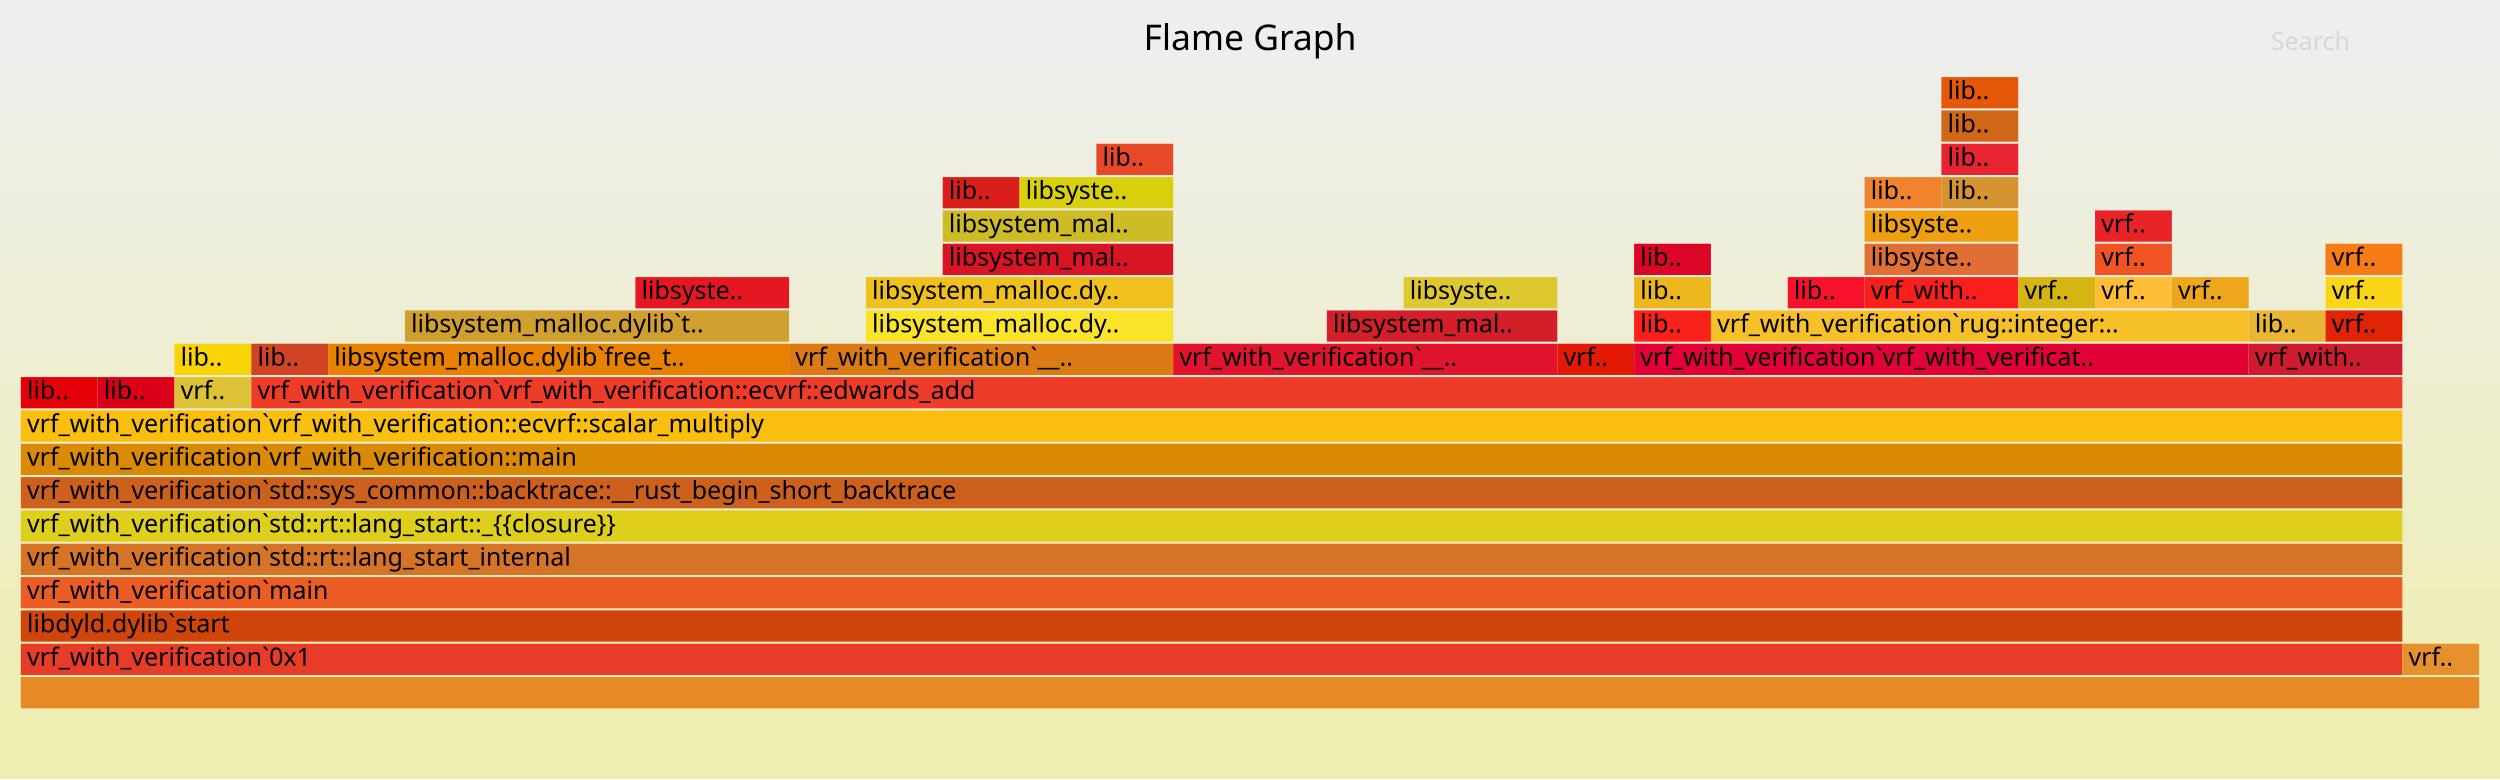
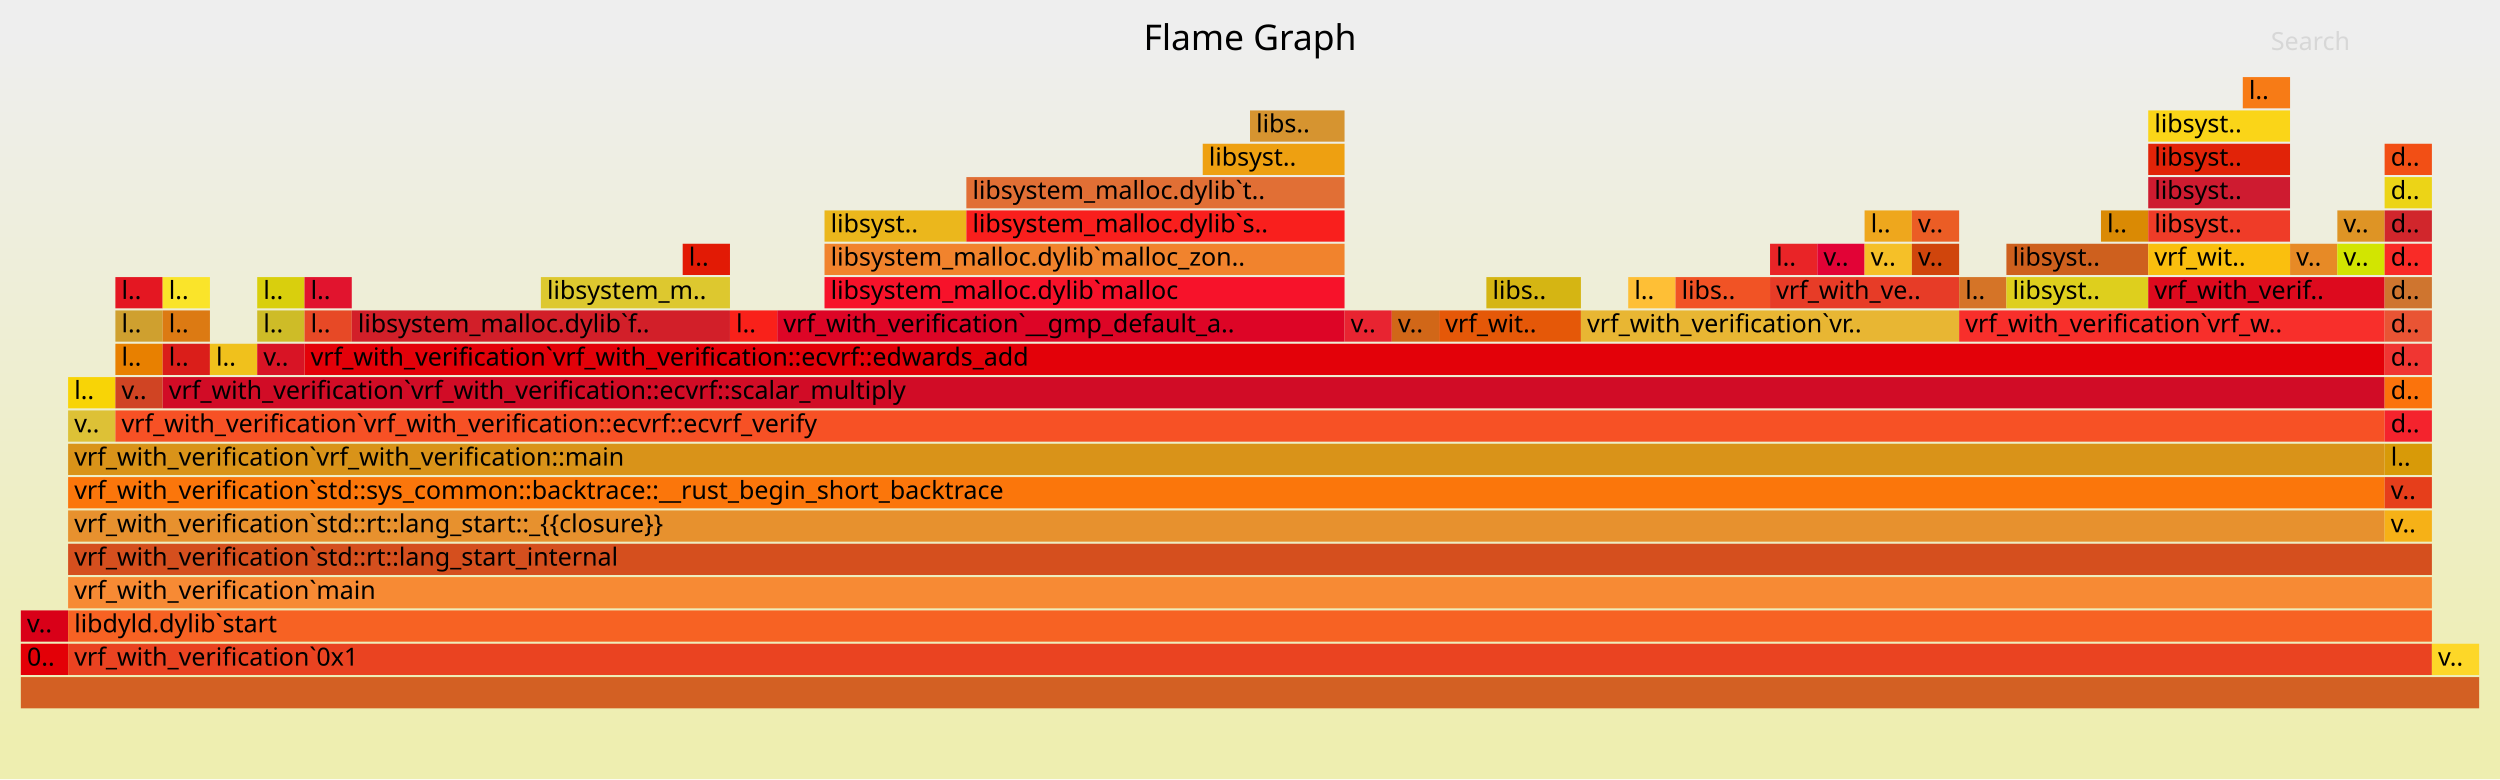
<svg xmlns="http://www.w3.org/2000/svg" xmlns:ns1="http://github.com/jonhoo/inferno" version="1.1" width="1200" height="374" viewBox="0 0 1200 374">
  <defs>
    <linearGradient id="background" y1="0" y2="1" x1="0" x2="0">
      <stop stop-color="#eeeeee" offset="5%" />
      <stop stop-color="#eeeeb0" offset="95%" />
    </linearGradient>
  </defs>
  <style type="text/css">
text { font-family:"Verdana"; font-size:12px; fill:rgb(0,0,0); }
#title { text-anchor:middle; font-size:17px; }
#search { opacity:0.1; cursor:pointer; }
#search:hover, #search.show { opacity:1; }
#subtitle { text-anchor:middle; font-color:rgb(160,160,160); }
#unzoom { cursor:pointer; }
#frames &gt; *:hover { stroke:black; stroke-width:0.5; cursor:pointer; }
.hide { display:none; }
.parent { opacity:0.5; }
</style>
  <rect x="0" y="0" width="100%" height="374" fill="url(#background)" />
  <text id="title" x="50%" y="24.00">Flame Graph</text>
  <text id="details" x="10" y="357.00"> </text>
  <text id="unzoom" class="hide" x="10" y="24.00">Reset Zoom</text>
  <text id="search" x="1090" y="24.00">Search</text>
  <text id="matched" x="1090" y="357.00"> </text>
-   <svg id="frames" x="10" width="1180" total_samples="32">
-     <g>
-       <rect x="0%" y="181" width="3.125%" height="15" fill="rgb(227,0,7)" ns1:x="0" ns1:w="1" />
-       <text x="0.25%" y="191.50">lib..</text>
-     </g>
-     <g>
-       <rect x="3.125%" y="181" width="3.125%" height="15" fill="rgb(217,0,24)" ns1:x="1" ns1:w="1" />
-       <text x="3.375%" y="191.50">lib..</text>
-     </g>
-     <g>
-       <rect x="6.25%" y="181" width="3.125%" height="15" fill="rgb(221,193,54)" ns1:x="2" ns1:w="1" />
-       <text x="6.5%" y="191.50">vrf..</text>
-     </g>
-     <g>
-       <rect x="6.25%" y="165" width="3.125%" height="15" fill="rgb(248,212,6)" ns1:x="2" ns1:w="1" />
-       <text x="6.5%" y="175.50">lib..</text>
-     </g>
-     <g>
-       <rect x="9.375%" y="165" width="3.125%" height="15" fill="rgb(208,68,35)" ns1:x="3" ns1:w="1" />
-       <text x="9.625%" y="175.50">lib..</text>
-     </g>
-     <g>
-       <rect x="12.5%" y="165" width="18.75%" height="15" fill="rgb(232,128,0)" ns1:x="4" ns1:w="6" />
-       <text x="12.75%" y="175.50">libsystem_malloc.dylib`free_t..</text>
-     </g>
-     <g>
-       <rect x="15.625%" y="149" width="15.625%" height="15" fill="rgb(207,160,47)" ns1:x="5" ns1:w="5" />
-       <text x="15.875%" y="159.50">libsystem_malloc.dylib`t..</text>
-     </g>
-     <g>
-       <rect x="25%" y="133" width="6.25%" height="15" fill="rgb(228,23,34)" ns1:x="8" ns1:w="2" />
-       <text x="25.25%" y="143.50">libsyste..</text>
-     </g>
-     <g>
-       <rect x="37.5%" y="85" width="3.125%" height="15" fill="rgb(218,30,26)" ns1:x="12" ns1:w="1" />
-       <text x="37.75%" y="95.50">lib..</text>
-     </g>
-     <g>
-       <rect x="31.25%" y="165" width="15.625%" height="15" fill="rgb(220,122,19)" ns1:x="10" ns1:w="5" />
-       <text x="31.5%" y="175.50">vrf_with_verification`__..</text>
-     </g>
-     <g>
-       <rect x="34.375%" y="149" width="12.5%" height="15" fill="rgb(250,228,42)" ns1:x="11" ns1:w="4" />
-       <text x="34.625%" y="159.50">libsystem_malloc.dy..</text>
-     </g>
-     <g>
-       <rect x="34.375%" y="133" width="12.5%" height="15" fill="rgb(240,193,28)" ns1:x="11" ns1:w="4" />
-       <text x="34.625%" y="143.50">libsystem_malloc.dy..</text>
-     </g>
-     <g>
-       <rect x="37.5%" y="117" width="9.375%" height="15" fill="rgb(216,20,37)" ns1:x="12" ns1:w="3" />
-       <text x="37.75%" y="127.50">libsystem_mal..</text>
-     </g>
-     <g>
-       <rect x="37.5%" y="101" width="9.375%" height="15" fill="rgb(206,188,39)" ns1:x="12" ns1:w="3" />
-       <text x="37.75%" y="111.50">libsystem_mal..</text>
-     </g>
-     <g>
-       <rect x="40.625%" y="85" width="6.25%" height="15" fill="rgb(217,207,13)" ns1:x="13" ns1:w="2" />
-       <text x="40.875%" y="95.50">libsyste..</text>
-     </g>
-     <g>
-       <rect x="43.75%" y="69" width="3.125%" height="15" fill="rgb(231,73,38)" ns1:x="14" ns1:w="1" />
-       <text x="44%" y="79.50">lib..</text>
-     </g>
-     <g>
-       <rect x="46.875%" y="165" width="15.625%" height="15" fill="rgb(225,20,46)" ns1:x="15" ns1:w="5" />
-       <text x="47.125%" y="175.50">vrf_with_verification`__..</text>
-     </g>
-     <g>
-       <rect x="53.125%" y="149" width="9.375%" height="15" fill="rgb(210,31,41)" ns1:x="17" ns1:w="3" />
-       <text x="53.375%" y="159.50">libsystem_mal..</text>
-     </g>
-     <g>
-       <rect x="56.25%" y="133" width="6.25%" height="15" fill="rgb(221,200,47)" ns1:x="18" ns1:w="2" />
-       <text x="56.5%" y="143.50">libsyste..</text>
-     </g>
-     <g>
-       <rect x="62.5%" y="165" width="3.125%" height="15" fill="rgb(226,26,5)" ns1:x="20" ns1:w="1" />
-       <text x="62.75%" y="175.50">vrf..</text>
-     </g>
-     <g>
-       <rect x="65.625%" y="149" width="3.125%" height="15" fill="rgb(249,33,26)" ns1:x="21" ns1:w="1" />
-       <text x="65.875%" y="159.50">lib..</text>
-     </g>
-     <g>
-       <rect x="65.625%" y="133" width="3.125%" height="15" fill="rgb(235,183,28)" ns1:x="21" ns1:w="1" />
-       <text x="65.875%" y="143.50">lib..</text>
-     </g>
-     <g>
-       <rect x="65.625%" y="117" width="3.125%" height="15" fill="rgb(221,5,38)" ns1:x="21" ns1:w="1" />
-       <text x="65.875%" y="127.50">lib..</text>
-     </g>
-     <g>
-       <rect x="71.875%" y="133" width="3.125%" height="15" fill="rgb(247,18,42)" ns1:x="23" ns1:w="1" />
-       <text x="72.125%" y="143.50">lib..</text>
-     </g>
-     <g>
-       <rect x="75%" y="85" width="3.125%" height="15" fill="rgb(241,131,45)" ns1:x="24" ns1:w="1" />
-       <text x="75.25%" y="95.50">lib..</text>
-     </g>
-     <g>
-       <rect x="75%" y="133" width="6.25%" height="15" fill="rgb(249,31,29)" ns1:x="24" ns1:w="2" />
-       <text x="75.25%" y="143.50">vrf_with..</text>
-     </g>
-     <g>
-       <rect x="75%" y="117" width="6.25%" height="15" fill="rgb(225,111,53)" ns1:x="24" ns1:w="2" />
-       <text x="75.25%" y="127.50">libsyste..</text>
-     </g>
-     <g>
-       <rect x="75%" y="101" width="6.25%" height="15" fill="rgb(238,160,17)" ns1:x="24" ns1:w="2" />
-       <text x="75.25%" y="111.50">libsyste..</text>
-     </g>
-     <g>
-       <rect x="78.125%" y="85" width="3.125%" height="15" fill="rgb(214,148,48)" ns1:x="25" ns1:w="1" />
-       <text x="78.375%" y="95.50">lib..</text>
-     </g>
-     <g>
-       <rect x="78.125%" y="69" width="3.125%" height="15" fill="rgb(232,36,49)" ns1:x="25" ns1:w="1" />
-       <text x="78.375%" y="79.50">lib..</text>
-     </g>
-     <g>
-       <rect x="78.125%" y="53" width="3.125%" height="15" fill="rgb(209,103,24)" ns1:x="25" ns1:w="1" />
-       <text x="78.375%" y="63.50">lib..</text>
-     </g>
-     <g>
-       <rect x="78.125%" y="37" width="3.125%" height="15" fill="rgb(229,88,8)" ns1:x="25" ns1:w="1" />
-       <text x="78.375%" y="47.50">lib..</text>
-     </g>
-     <g>
-       <rect x="81.25%" y="133" width="3.125%" height="15" fill="rgb(213,181,19)" ns1:x="26" ns1:w="1" />
-       <text x="81.5%" y="143.50">vrf..</text>
-     </g>
-     <g>
-       <rect x="84.375%" y="133" width="3.125%" height="15" fill="rgb(254,191,54)" ns1:x="27" ns1:w="1" />
-       <text x="84.625%" y="143.50">vrf..</text>
-     </g>
-     <g>
-       <rect x="84.375%" y="117" width="3.125%" height="15" fill="rgb(241,83,37)" ns1:x="27" ns1:w="1" />
-       <text x="84.625%" y="127.50">vrf..</text>
-     </g>
-     <g>
-       <rect x="84.375%" y="101" width="3.125%" height="15" fill="rgb(233,36,39)" ns1:x="27" ns1:w="1" />
-       <text x="84.625%" y="111.50">vrf..</text>
-     </g>
-     <g>
-       <rect x="65.625%" y="165" width="25%" height="15" fill="rgb(226,3,54)" ns1:x="21" ns1:w="8" />
-       <text x="65.875%" y="175.50">vrf_with_verification`vrf_with_verificat..</text>
-     </g>
-     <g>
-       <rect x="68.75%" y="149" width="21.875%" height="15" fill="rgb(245,192,40)" ns1:x="22" ns1:w="7" />
-       <text x="69%" y="159.50">vrf_with_verification`rug::integer:..</text>
-     </g>
-     <g>
-       <rect x="87.5%" y="133" width="3.125%" height="15" fill="rgb(238,167,29)" ns1:x="28" ns1:w="1" />
-       <text x="87.75%" y="143.50">vrf..</text>
-     </g>
-     <g>
-       <rect x="90.625%" y="149" width="3.125%" height="15" fill="rgb(232,182,51)" ns1:x="29" ns1:w="1" />
-       <text x="90.875%" y="159.50">lib..</text>
-     </g>
-     <g>
-       <rect x="0%" y="309" width="96.875%" height="15" fill="rgb(231,60,39)" ns1:x="0" ns1:w="31" />
-       <text x="0.25%" y="319.50">vrf_with_verification`0x1</text>
-     </g>
-     <g>
-       <rect x="0%" y="293" width="96.875%" height="15" fill="rgb(208,69,12)" ns1:x="0" ns1:w="31" />
-       <text x="0.25%" y="303.50">libdyld.dylib`start</text>
-     </g>
-     <g>
-       <rect x="0%" y="277" width="96.875%" height="15" fill="rgb(235,93,37)" ns1:x="0" ns1:w="31" />
-       <text x="0.25%" y="287.50">vrf_with_verification`main</text>
-     </g>
-     <g>
-       <rect x="0%" y="261" width="96.875%" height="15" fill="rgb(213,116,39)" ns1:x="0" ns1:w="31" />
-       <text x="0.25%" y="271.50">vrf_with_verification`std::rt::lang_start_internal</text>
-     </g>
-     <g>
-       <rect x="0%" y="245" width="96.875%" height="15" fill="rgb(222,207,29)" ns1:x="0" ns1:w="31" />
-       <text x="0.25%" y="255.50">vrf_with_verification`std::rt::lang_start::_{{closure}}</text>
-     </g>
-     <g>
-       <rect x="0%" y="229" width="96.875%" height="15" fill="rgb(206,96,30)" ns1:x="0" ns1:w="31" />
-       <text x="0.25%" y="239.50">vrf_with_verification`std::sys_common::backtrace::__rust_begin_short_backtrace</text>
-     </g>
-     <g>
-       <rect x="0%" y="213" width="96.875%" height="15" fill="rgb(218,138,4)" ns1:x="0" ns1:w="31" />
-       <text x="0.25%" y="223.50">vrf_with_verification`vrf_with_verification::main</text>
-     </g>
-     <g>
-       <rect x="0%" y="197" width="96.875%" height="15" fill="rgb(250,191,14)" ns1:x="0" ns1:w="31" />
-       <text x="0.25%" y="207.50">vrf_with_verification`vrf_with_verification::ecvrf::scalar_multiply</text>
-     </g>
-     <g>
-       <rect x="9.375%" y="181" width="87.5%" height="15" fill="rgb(239,60,40)" ns1:x="3" ns1:w="28" />
-       <text x="9.625%" y="191.50">vrf_with_verification`vrf_with_verification::ecvrf::edwards_add</text>
-     </g>
-     <g>
-       <rect x="90.625%" y="165" width="6.25%" height="15" fill="rgb(206,27,48)" ns1:x="29" ns1:w="2" />
-       <text x="90.875%" y="175.50">vrf_with..</text>
-     </g>
-     <g>
-       <rect x="93.75%" y="149" width="3.125%" height="15" fill="rgb(225,35,8)" ns1:x="30" ns1:w="1" />
-       <text x="94%" y="159.50">vrf..</text>
-     </g>
-     <g>
-       <rect x="93.75%" y="133" width="3.125%" height="15" fill="rgb(250,213,24)" ns1:x="30" ns1:w="1" />
-       <text x="94%" y="143.50">vrf..</text>
-     </g>
-     <g>
-       <rect x="93.75%" y="117" width="3.125%" height="15" fill="rgb(247,123,22)" ns1:x="30" ns1:w="1" />
-       <text x="94%" y="127.50">vrf..</text>
-     </g>
-     <g>
-       <rect x="0%" y="325" width="100%" height="15" fill="rgb(231,138,38)" ns1:x="0" ns1:w="32" />
+   <svg id="frames" x="10" width="1180" total_samples="52">
+     <g>
+       <rect x="0%" y="309" width="1.923%" height="15" fill="rgb(227,0,7)" ns1:x="0" ns1:w="1" />
+       <text x="0.25%" y="319.50">0..</text>
+     </g>
+     <g>
+       <rect x="0%" y="293" width="1.923%" height="15" fill="rgb(217,0,24)" ns1:x="0" ns1:w="1" />
+       <text x="0.25%" y="303.50">v..</text>
+     </g>
+     <g>
+       <rect x="1.923%" y="197" width="1.923%" height="15" fill="rgb(221,193,54)" ns1:x="1" ns1:w="1" />
+       <text x="2.173%" y="207.50">v..</text>
+     </g>
+     <g>
+       <rect x="1.923%" y="181" width="1.923%" height="15" fill="rgb(248,212,6)" ns1:x="1" ns1:w="1" />
+       <text x="2.173%" y="191.50">l..</text>
+     </g>
+     <g>
+       <rect x="3.846%" y="181" width="1.923%" height="15" fill="rgb(208,68,35)" ns1:x="2" ns1:w="1" />
+       <text x="4.096%" y="191.50">v..</text>
+     </g>
+     <g>
+       <rect x="3.846%" y="165" width="1.923%" height="15" fill="rgb(232,128,0)" ns1:x="2" ns1:w="1" />
+       <text x="4.096%" y="175.50">l..</text>
+     </g>
+     <g>
+       <rect x="3.846%" y="149" width="1.923%" height="15" fill="rgb(207,160,47)" ns1:x="2" ns1:w="1" />
+       <text x="4.096%" y="159.50">l..</text>
+     </g>
+     <g>
+       <rect x="3.846%" y="133" width="1.923%" height="15" fill="rgb(228,23,34)" ns1:x="2" ns1:w="1" />
+       <text x="4.096%" y="143.50">l..</text>
+     </g>
+     <g>
+       <rect x="5.769%" y="165" width="1.923%" height="15" fill="rgb(218,30,26)" ns1:x="3" ns1:w="1" />
+       <text x="6.019%" y="175.50">l..</text>
+     </g>
+     <g>
+       <rect x="5.769%" y="149" width="1.923%" height="15" fill="rgb(220,122,19)" ns1:x="3" ns1:w="1" />
+       <text x="6.019%" y="159.50">l..</text>
+     </g>
+     <g>
+       <rect x="5.769%" y="133" width="1.923%" height="15" fill="rgb(250,228,42)" ns1:x="3" ns1:w="1" />
+       <text x="6.019%" y="143.50">l..</text>
+     </g>
+     <g>
+       <rect x="7.692%" y="165" width="1.923%" height="15" fill="rgb(240,193,28)" ns1:x="4" ns1:w="1" />
+       <text x="7.942%" y="175.50">l..</text>
+     </g>
+     <g>
+       <rect x="9.615%" y="165" width="1.923%" height="15" fill="rgb(216,20,37)" ns1:x="5" ns1:w="1" />
+       <text x="9.865%" y="175.50">v..</text>
+     </g>
+     <g>
+       <rect x="9.615%" y="149" width="1.923%" height="15" fill="rgb(206,188,39)" ns1:x="5" ns1:w="1" />
+       <text x="9.865%" y="159.50">l..</text>
+     </g>
+     <g>
+       <rect x="9.615%" y="133" width="1.923%" height="15" fill="rgb(217,207,13)" ns1:x="5" ns1:w="1" />
+       <text x="9.865%" y="143.50">l..</text>
+     </g>
+     <g>
+       <rect x="11.539%" y="149" width="1.923%" height="15" fill="rgb(231,73,38)" ns1:x="6" ns1:w="1" />
+       <text x="11.789%" y="159.50">l..</text>
+     </g>
+     <g>
+       <rect x="11.539%" y="133" width="1.923%" height="15" fill="rgb(225,20,46)" ns1:x="6" ns1:w="1" />
+       <text x="11.789%" y="143.50">l..</text>
+     </g>
+     <g>
+       <rect x="13.461%" y="149" width="15.385%" height="15" fill="rgb(210,31,41)" ns1:x="7" ns1:w="8" />
+       <text x="13.711%" y="159.50">libsystem_malloc.dylib`f..</text>
+     </g>
+     <g>
+       <rect x="21.154%" y="133" width="7.692%" height="15" fill="rgb(221,200,47)" ns1:x="11" ns1:w="4" />
+       <text x="21.404%" y="143.50">libsystem_m..</text>
+     </g>
+     <g>
+       <rect x="26.923%" y="117" width="1.923%" height="15" fill="rgb(226,26,5)" ns1:x="14" ns1:w="1" />
+       <text x="27.173%" y="127.50">l..</text>
+     </g>
+     <g>
+       <rect x="28.846%" y="149" width="1.923%" height="15" fill="rgb(249,33,26)" ns1:x="15" ns1:w="1" />
+       <text x="29.096%" y="159.50">l..</text>
+     </g>
+     <g>
+       <rect x="32.692%" y="101" width="5.769%" height="15" fill="rgb(235,183,28)" ns1:x="17" ns1:w="3" />
+       <text x="32.942%" y="111.50">libsyst..</text>
+     </g>
+     <g>
+       <rect x="30.769%" y="149" width="23.077%" height="15" fill="rgb(221,5,38)" ns1:x="16" ns1:w="12" />
+       <text x="31.019%" y="159.50">vrf_with_verification`__gmp_default_a..</text>
+     </g>
+     <g>
+       <rect x="32.692%" y="133" width="21.154%" height="15" fill="rgb(247,18,42)" ns1:x="17" ns1:w="11" />
+       <text x="32.942%" y="143.50">libsystem_malloc.dylib`malloc</text>
+     </g>
+     <g>
+       <rect x="32.692%" y="117" width="21.154%" height="15" fill="rgb(241,131,45)" ns1:x="17" ns1:w="11" />
+       <text x="32.942%" y="127.50">libsystem_malloc.dylib`malloc_zon..</text>
+     </g>
+     <g>
+       <rect x="38.462%" y="101" width="15.385%" height="15" fill="rgb(249,31,29)" ns1:x="20" ns1:w="8" />
+       <text x="38.712%" y="111.50">libsystem_malloc.dylib`s..</text>
+     </g>
+     <g>
+       <rect x="38.462%" y="85" width="15.385%" height="15" fill="rgb(225,111,53)" ns1:x="20" ns1:w="8" />
+       <text x="38.712%" y="95.50">libsystem_malloc.dylib`t..</text>
+     </g>
+     <g>
+       <rect x="48.077%" y="69" width="5.769%" height="15" fill="rgb(238,160,17)" ns1:x="25" ns1:w="3" />
+       <text x="48.327%" y="79.50">libsyst..</text>
+     </g>
+     <g>
+       <rect x="50%" y="53" width="3.846%" height="15" fill="rgb(214,148,48)" ns1:x="26" ns1:w="2" />
+       <text x="50.25%" y="63.50">libs..</text>
+     </g>
+     <g>
+       <rect x="53.846%" y="149" width="1.923%" height="15" fill="rgb(232,36,49)" ns1:x="28" ns1:w="1" />
+       <text x="54.096%" y="159.50">v..</text>
+     </g>
+     <g>
+       <rect x="55.769%" y="149" width="1.923%" height="15" fill="rgb(209,103,24)" ns1:x="29" ns1:w="1" />
+       <text x="56.019%" y="159.50">v..</text>
+     </g>
+     <g>
+       <rect x="57.692%" y="149" width="5.769%" height="15" fill="rgb(229,88,8)" ns1:x="30" ns1:w="3" />
+       <text x="57.942%" y="159.50">vrf_wit..</text>
+     </g>
+     <g>
+       <rect x="59.615%" y="133" width="3.846%" height="15" fill="rgb(213,181,19)" ns1:x="31" ns1:w="2" />
+       <text x="59.865%" y="143.50">libs..</text>
+     </g>
+     <g>
+       <rect x="65.385%" y="133" width="1.923%" height="15" fill="rgb(254,191,54)" ns1:x="34" ns1:w="1" />
+       <text x="65.635%" y="143.50">l..</text>
+     </g>
+     <g>
+       <rect x="67.308%" y="133" width="3.846%" height="15" fill="rgb(241,83,37)" ns1:x="35" ns1:w="2" />
+       <text x="67.558%" y="143.50">libs..</text>
+     </g>
+     <g>
+       <rect x="71.154%" y="117" width="1.923%" height="15" fill="rgb(233,36,39)" ns1:x="37" ns1:w="1" />
+       <text x="71.404%" y="127.50">l..</text>
+     </g>
+     <g>
+       <rect x="73.077%" y="117" width="1.923%" height="15" fill="rgb(226,3,54)" ns1:x="38" ns1:w="1" />
+       <text x="73.327%" y="127.50">v..</text>
+     </g>
+     <g>
+       <rect x="75%" y="117" width="1.923%" height="15" fill="rgb(245,192,40)" ns1:x="39" ns1:w="1" />
+       <text x="75.25%" y="127.50">v..</text>
+     </g>
+     <g>
+       <rect x="75%" y="101" width="1.923%" height="15" fill="rgb(238,167,29)" ns1:x="39" ns1:w="1" />
+       <text x="75.25%" y="111.50">l..</text>
+     </g>
+     <g>
+       <rect x="63.462%" y="149" width="15.385%" height="15" fill="rgb(232,182,51)" ns1:x="33" ns1:w="8" />
+       <text x="63.712%" y="159.50">vrf_with_verification`vr..</text>
+     </g>
+     <g>
+       <rect x="71.154%" y="133" width="7.692%" height="15" fill="rgb(231,60,39)" ns1:x="37" ns1:w="4" />
+       <text x="71.404%" y="143.50">vrf_with_ve..</text>
+     </g>
+     <g>
+       <rect x="76.923%" y="117" width="1.923%" height="15" fill="rgb(208,69,12)" ns1:x="40" ns1:w="1" />
+       <text x="77.173%" y="127.50">v..</text>
+     </g>
+     <g>
+       <rect x="76.923%" y="101" width="1.923%" height="15" fill="rgb(235,93,37)" ns1:x="40" ns1:w="1" />
+       <text x="77.173%" y="111.50">v..</text>
+     </g>
+     <g>
+       <rect x="78.846%" y="133" width="1.923%" height="15" fill="rgb(213,116,39)" ns1:x="41" ns1:w="1" />
+       <text x="79.096%" y="143.50">l..</text>
+     </g>
+     <g>
+       <rect x="80.769%" y="133" width="5.769%" height="15" fill="rgb(222,207,29)" ns1:x="42" ns1:w="3" />
+       <text x="81.019%" y="143.50">libsyst..</text>
+     </g>
+     <g>
+       <rect x="80.769%" y="117" width="5.769%" height="15" fill="rgb(206,96,30)" ns1:x="42" ns1:w="3" />
+       <text x="81.019%" y="127.50">libsyst..</text>
+     </g>
+     <g>
+       <rect x="84.615%" y="101" width="1.923%" height="15" fill="rgb(218,138,4)" ns1:x="44" ns1:w="1" />
+       <text x="84.865%" y="111.50">l..</text>
+     </g>
+     <g>
+       <rect x="86.538%" y="117" width="5.769%" height="15" fill="rgb(250,191,14)" ns1:x="45" ns1:w="3" />
+       <text x="86.788%" y="127.50">vrf_wit..</text>
+     </g>
+     <g>
+       <rect x="86.538%" y="101" width="5.769%" height="15" fill="rgb(239,60,40)" ns1:x="45" ns1:w="3" />
+       <text x="86.788%" y="111.50">libsyst..</text>
+     </g>
+     <g>
+       <rect x="86.538%" y="85" width="5.769%" height="15" fill="rgb(206,27,48)" ns1:x="45" ns1:w="3" />
+       <text x="86.788%" y="95.50">libsyst..</text>
+     </g>
+     <g>
+       <rect x="86.538%" y="69" width="5.769%" height="15" fill="rgb(225,35,8)" ns1:x="45" ns1:w="3" />
+       <text x="86.788%" y="79.50">libsyst..</text>
+     </g>
+     <g>
+       <rect x="86.538%" y="53" width="5.769%" height="15" fill="rgb(250,213,24)" ns1:x="45" ns1:w="3" />
+       <text x="86.788%" y="63.50">libsyst..</text>
+     </g>
+     <g>
+       <rect x="90.385%" y="37" width="1.923%" height="15" fill="rgb(247,123,22)" ns1:x="47" ns1:w="1" />
+       <text x="90.635%" y="47.50">l..</text>
+     </g>
+     <g>
+       <rect x="92.308%" y="117" width="1.923%" height="15" fill="rgb(231,138,38)" ns1:x="48" ns1:w="1" />
+       <text x="92.558%" y="127.50">v..</text>
+     </g>
+     <g>
+       <rect x="1.923%" y="245" width="94.231%" height="15" fill="rgb(231,145,46)" ns1:x="1" ns1:w="49" />
+       <text x="2.173%" y="255.50">vrf_with_verification`std::rt::lang_start::_{{closure}}</text>
+     </g>
+     <g>
+       <rect x="1.923%" y="229" width="94.231%" height="15" fill="rgb(251,118,11)" ns1:x="1" ns1:w="49" />
+       <text x="2.173%" y="239.50">vrf_with_verification`std::sys_common::backtrace::__rust_begin_short_backtrace</text>
+     </g>
+     <g>
+       <rect x="1.923%" y="213" width="94.231%" height="15" fill="rgb(217,147,25)" ns1:x="1" ns1:w="49" />
+       <text x="2.173%" y="223.50">vrf_with_verification`vrf_with_verification::main</text>
+     </g>
+     <g>
+       <rect x="3.846%" y="197" width="92.308%" height="15" fill="rgb(247,81,37)" ns1:x="2" ns1:w="48" />
+       <text x="4.096%" y="207.50">vrf_with_verification`vrf_with_verification::ecvrf::ecvrf_verify</text>
+     </g>
+     <g>
+       <rect x="5.769%" y="181" width="90.385%" height="15" fill="rgb(209,12,38)" ns1:x="3" ns1:w="47" />
+       <text x="6.019%" y="191.50">vrf_with_verification`vrf_with_verification::ecvrf::scalar_multiply</text>
+     </g>
+     <g>
+       <rect x="11.539%" y="165" width="84.615%" height="15" fill="rgb(227,1,9)" ns1:x="6" ns1:w="44" />
+       <text x="11.789%" y="175.50">vrf_with_verification`vrf_with_verification::ecvrf::edwards_add</text>
+     </g>
+     <g>
+       <rect x="78.846%" y="149" width="17.308%" height="15" fill="rgb(248,47,43)" ns1:x="41" ns1:w="9" />
+       <text x="79.096%" y="159.50">vrf_with_verification`vrf_w..</text>
+     </g>
+     <g>
+       <rect x="86.538%" y="133" width="9.615%" height="15" fill="rgb(221,10,30)" ns1:x="45" ns1:w="5" />
+       <text x="86.788%" y="143.50">vrf_with_verif..</text>
+     </g>
+     <g>
+       <rect x="94.231%" y="117" width="1.923%" height="15" fill="rgb(210,229,1)" ns1:x="49" ns1:w="1" />
+       <text x="94.481%" y="127.50">v..</text>
+     </g>
+     <g>
+       <rect x="94.231%" y="101" width="1.923%" height="15" fill="rgb(222,148,37)" ns1:x="49" ns1:w="1" />
+       <text x="94.481%" y="111.50">v..</text>
+     </g>
+     <g>
+       <rect x="1.923%" y="309" width="96.154%" height="15" fill="rgb(234,67,33)" ns1:x="1" ns1:w="50" />
+       <text x="2.173%" y="319.50">vrf_with_verification`0x1</text>
+     </g>
+     <g>
+       <rect x="1.923%" y="293" width="96.154%" height="15" fill="rgb(247,98,35)" ns1:x="1" ns1:w="50" />
+       <text x="2.173%" y="303.50">libdyld.dylib`start</text>
+     </g>
+     <g>
+       <rect x="1.923%" y="277" width="96.154%" height="15" fill="rgb(247,138,52)" ns1:x="1" ns1:w="50" />
+       <text x="2.173%" y="287.50">vrf_with_verification`main</text>
+     </g>
+     <g>
+       <rect x="1.923%" y="261" width="96.154%" height="15" fill="rgb(213,79,30)" ns1:x="1" ns1:w="50" />
+       <text x="2.173%" y="271.50">vrf_with_verification`std::rt::lang_start_internal</text>
+     </g>
+     <g>
+       <rect x="96.154%" y="245" width="1.923%" height="15" fill="rgb(246,177,23)" ns1:x="50" ns1:w="1" />
+       <text x="96.404%" y="255.50">v..</text>
+     </g>
+     <g>
+       <rect x="96.154%" y="229" width="1.923%" height="15" fill="rgb(230,62,27)" ns1:x="50" ns1:w="1" />
+       <text x="96.404%" y="239.50">v..</text>
+     </g>
+     <g>
+       <rect x="96.154%" y="213" width="1.923%" height="15" fill="rgb(216,154,8)" ns1:x="50" ns1:w="1" />
+       <text x="96.404%" y="223.50">l..</text>
+     </g>
+     <g>
+       <rect x="96.154%" y="197" width="1.923%" height="15" fill="rgb(244,35,45)" ns1:x="50" ns1:w="1" />
+       <text x="96.404%" y="207.50">d..</text>
+     </g>
+     <g>
+       <rect x="96.154%" y="181" width="1.923%" height="15" fill="rgb(251,115,12)" ns1:x="50" ns1:w="1" />
+       <text x="96.404%" y="191.50">d..</text>
+     </g>
+     <g>
+       <rect x="96.154%" y="165" width="1.923%" height="15" fill="rgb(240,54,50)" ns1:x="50" ns1:w="1" />
+       <text x="96.404%" y="175.50">d..</text>
+     </g>
+     <g>
+       <rect x="96.154%" y="149" width="1.923%" height="15" fill="rgb(233,84,52)" ns1:x="50" ns1:w="1" />
+       <text x="96.404%" y="159.50">d..</text>
+     </g>
+     <g>
+       <rect x="96.154%" y="133" width="1.923%" height="15" fill="rgb(207,117,47)" ns1:x="50" ns1:w="1" />
+       <text x="96.404%" y="143.50">d..</text>
+     </g>
+     <g>
+       <rect x="96.154%" y="117" width="1.923%" height="15" fill="rgb(249,43,39)" ns1:x="50" ns1:w="1" />
+       <text x="96.404%" y="127.50">d..</text>
+     </g>
+     <g>
+       <rect x="96.154%" y="101" width="1.923%" height="15" fill="rgb(209,38,44)" ns1:x="50" ns1:w="1" />
+       <text x="96.404%" y="111.50">d..</text>
+     </g>
+     <g>
+       <rect x="96.154%" y="85" width="1.923%" height="15" fill="rgb(236,212,23)" ns1:x="50" ns1:w="1" />
+       <text x="96.404%" y="95.50">d..</text>
+     </g>
+     <g>
+       <rect x="96.154%" y="69" width="1.923%" height="15" fill="rgb(242,79,21)" ns1:x="50" ns1:w="1" />
+       <text x="96.404%" y="79.50">d..</text>
+     </g>
+     <g>
+       <rect x="0%" y="325" width="100%" height="15" fill="rgb(211,96,35)" ns1:x="0" ns1:w="52" />
      <text x="0.25%" y="335.50" />
    </g>
    <g>
-       <rect x="96.875%" y="309" width="3.125%" height="15" fill="rgb(231,145,46)" ns1:x="31" ns1:w="1" />
-       <text x="97.125%" y="319.50">vrf..</text>
+       <rect x="98.077%" y="309" width="1.923%" height="15" fill="rgb(253,215,40)" ns1:x="51" ns1:w="1" />
+       <text x="98.327%" y="319.50">v..</text>
    </g>
  </svg>
</svg>
